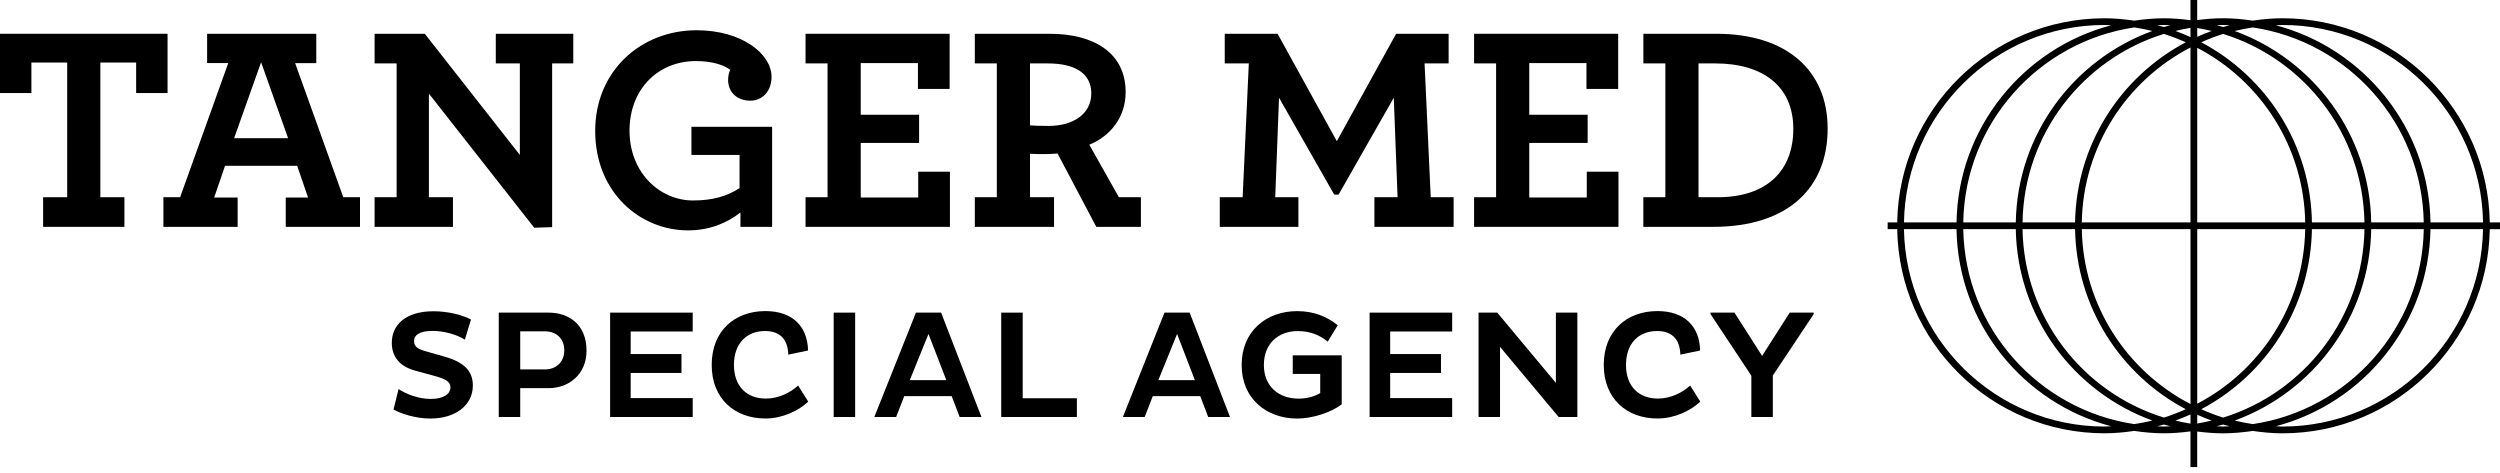
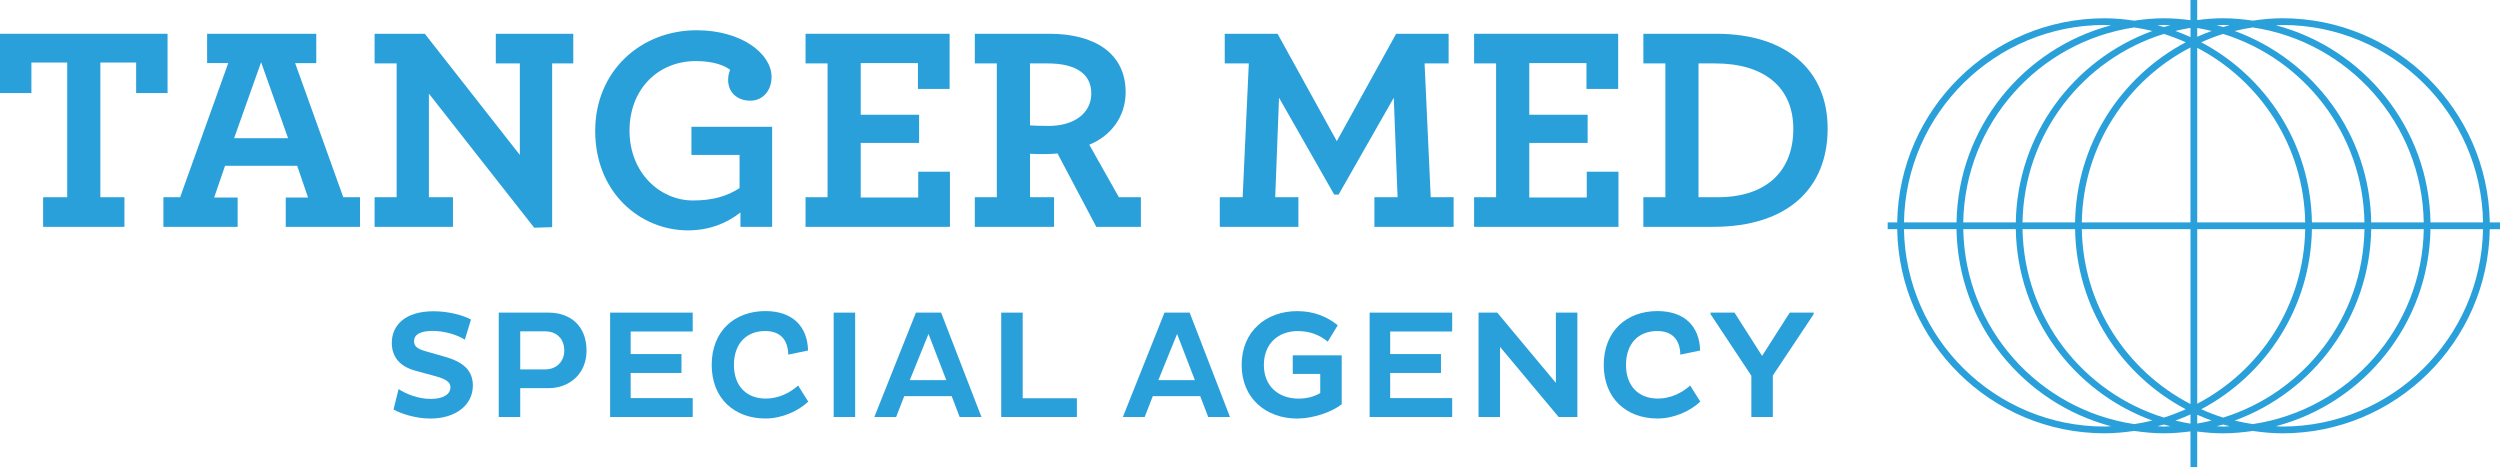
<svg xmlns="http://www.w3.org/2000/svg" width="376" height="71" viewBox="0 0 376 71" fill="none">
-   <path d="M6.486 29.663H10.107V9.404H4.723V13.995H0V5.08H25.2V13.995H20.477V9.404H15.093V29.663H18.713V34.118H6.486V29.663Z" fill="black" />
-   <path d="M43.33 20.789L39.269 9.359L35.209 20.789H43.33ZM24.575 29.663H27.091L34.329 9.49H31.151V5.08H47.568V9.494H44.39L51.628 29.663H54.144V34.118H42.977V29.704H46.331L44.695 24.94H33.844L32.212 29.704H35.742V34.118H24.575V29.663Z" fill="black" />
-   <path d="M64.507 14.081V29.663H68.124V34.118H56.34V29.663H59.652V9.535H56.34V5.08H63.89L78.185 23.304V9.535H74.568V5.08H86.221V9.535H83.043V34.163L80.347 34.25L64.507 14.081Z" fill="black" />
-   <path d="M89.518 19.687C89.518 10.727 96.316 4.55 104.787 4.55C111.54 4.55 116.041 8.08 116.041 11.569C116.041 13.686 114.672 15.142 112.863 15.142C110.878 15.142 109.509 13.908 109.509 12.009C109.509 11.438 109.641 10.863 109.818 10.509C108.979 9.847 107.302 9.186 104.652 9.186C99.004 9.186 94.68 13.378 94.68 19.646C94.68 26.046 99.312 30.151 104.212 30.151C107.257 30.151 109.374 29.486 111.228 28.294V23.304H103.99V19.071H116.127V34.118H111.363V31.956C109.333 33.547 106.731 34.648 103.463 34.648C96.316 34.645 89.518 28.997 89.518 19.687Z" fill="black" />
-   <path d="M121.154 29.663H124.463V9.535H121.154V5.08H142.823V13.374H138.059V9.49H129.453V17.258H138.232V21.496H129.453V29.704H138.101V25.824H142.868V34.118H121.154V29.663Z" fill="black" />
-   <path d="M164.131 14.04C164.131 10.994 161.619 9.539 157.6 9.539H154.908V18.853C155.438 18.894 156.141 18.939 157.732 18.939C161.484 18.935 164.131 17.082 164.131 14.04ZM146.613 29.663H149.922V9.535H146.613V5.08H157.867C164.533 5.08 169.297 7.949 169.297 13.863C169.297 17.616 167.004 20.484 163.827 21.763L168.282 29.663H171.591V34.118H164.883L159.055 23.086C158.438 23.128 157.863 23.173 157.292 23.173C156.363 23.173 155.524 23.173 154.912 23.128V29.663H158.529V34.118H146.613V29.663Z" fill="black" />
-   <path d="M183.454 29.663H186.894L187.823 9.535H184.202V5.08H192.147L201.058 21.229L209.977 5.08H217.873V9.535H214.256L215.181 29.663H218.625V34.118H206.71V29.663H210.195L209.624 14.698L201.325 29.264H200.664L192.365 14.698L191.794 29.663H195.279V34.118H183.454V29.663Z" fill="black" />
-   <path d="M221.704 29.663H225.013V9.535H221.704V5.08H243.373V13.374H238.605V9.49H230.002V17.258H238.782V21.496H230.002V29.704H238.65V25.824H243.418V34.118H221.704V29.663Z" fill="black" />
-   <path d="M258.326 29.663C265.828 29.663 269.715 25.602 269.715 19.379C269.715 13.025 265.215 9.539 257.973 9.539H255.457V29.663H258.326ZM247.163 29.663H250.472V9.535H247.163V5.08H258.153C268.655 5.08 274.878 10.55 274.878 19.334C274.878 28.204 269.009 34.118 257.619 34.118H247.159V29.663H247.163Z" fill="black" />
-   <path d="M343.277 64.153C342.946 64.153 342.626 64.115 342.295 64.104C355.508 60.622 365.314 48.7 365.543 34.46H373.447C373.176 50.877 359.757 64.153 343.277 64.153ZM334.362 64.153C334.031 64.153 333.711 64.115 333.38 64.104C333.707 64.018 334.038 63.946 334.362 63.852C334.685 63.946 335.016 64.018 335.343 64.104C335.012 64.112 334.693 64.153 334.362 64.153ZM324.465 64.104C324.792 64.018 325.123 63.946 325.447 63.852C325.766 63.946 326.101 64.018 326.428 64.104C326.101 64.115 325.778 64.153 325.447 64.153C325.116 64.153 324.792 64.112 324.465 64.104ZM316.528 64.153C300.048 64.153 286.628 50.877 286.354 34.46H294.258C294.487 48.7 304.293 60.619 317.506 64.104C317.182 64.112 316.859 64.153 316.528 64.153ZM316.528 3.756C316.859 3.756 317.178 3.794 317.509 3.805C304.297 7.287 294.491 19.21 294.261 33.449H286.358C286.628 17.033 300.048 3.756 316.528 3.756ZM325.447 3.756C325.778 3.756 326.097 3.794 326.428 3.805C326.101 3.892 325.77 3.959 325.447 4.057C325.123 3.959 324.792 3.892 324.465 3.805C324.792 3.798 325.116 3.756 325.447 3.756ZM335.343 3.805C335.016 3.892 334.685 3.959 334.362 4.057C334.042 3.959 333.707 3.892 333.38 3.805C333.707 3.794 334.031 3.756 334.362 3.756C334.693 3.756 335.012 3.798 335.343 3.805ZM356.632 33.449C356.418 20.203 347.916 8.968 336.095 4.659C336.99 4.441 337.896 4.264 338.817 4.125C353.192 6.268 364.284 18.544 364.532 33.449H356.632ZM356.632 34.46H364.536C364.287 49.365 353.195 61.641 338.821 63.785C337.9 63.645 336.99 63.472 336.099 63.251C347.916 58.942 356.418 47.707 356.632 34.46ZM331.068 61.547C340.829 56.385 347.525 46.203 347.713 34.46H355.617C355.395 47.786 346.518 59.039 334.362 62.807C333.23 62.453 332.136 62.025 331.068 61.547ZM330.463 62.378C331.169 62.698 331.895 62.984 332.628 63.251C331.914 63.424 331.196 63.574 330.463 63.698V62.378ZM329.451 62.33V63.717C328.684 63.589 327.928 63.435 327.18 63.254C327.951 62.972 328.71 62.668 329.451 62.33ZM304.188 34.46H312.091C312.279 46.207 318.976 56.389 328.737 61.547C327.669 62.025 326.571 62.453 325.443 62.803C313.287 59.039 304.41 47.786 304.188 34.46ZM303.176 34.46C303.391 47.707 311.892 58.942 323.713 63.251C322.818 63.469 321.912 63.645 320.991 63.785C306.617 61.641 295.525 49.365 295.276 34.46H303.176ZM303.176 33.449H295.273C295.521 18.544 306.613 6.268 320.987 4.125C321.909 4.264 322.818 4.437 323.71 4.659C311.888 8.968 303.391 20.206 303.176 33.449ZM328.74 6.358C318.979 11.521 312.283 21.703 312.091 33.449H304.188C304.41 20.123 313.287 8.87 325.443 5.102C326.575 5.456 327.669 5.884 328.74 6.358ZM329.451 5.58C328.71 5.241 327.951 4.937 327.18 4.655C327.928 4.471 328.684 4.316 329.451 4.192V5.58ZM330.463 5.531V4.211C331.196 4.335 331.914 4.482 332.628 4.659C331.895 4.926 331.169 5.208 330.463 5.531ZM330.463 33.449V7.189C339.972 12.16 346.51 22.037 346.702 33.449H330.463ZM330.463 34.46H346.702C346.51 45.868 339.972 55.746 330.463 60.72V34.46ZM313.103 33.449C313.294 22 319.882 12.092 329.447 7.14V33.449H313.103ZM329.451 34.46V60.769C319.886 55.817 313.298 45.91 313.106 34.46H329.451ZM347.713 33.449C347.525 21.703 340.829 11.521 331.064 6.358C332.136 5.884 333.23 5.452 334.358 5.102C346.514 8.866 355.395 20.123 355.613 33.449H347.713ZM343.277 3.756C359.757 3.756 373.176 17.033 373.451 33.449H365.547C365.318 19.21 355.512 7.291 342.299 3.805C342.626 3.798 342.946 3.756 343.277 3.756ZM376 33.449H374.462C374.188 16.473 360.317 2.745 343.277 2.745C341.761 2.745 340.28 2.891 338.817 3.102C337.358 2.891 335.877 2.745 334.358 2.745C333.034 2.745 331.741 2.854 330.459 3.016V0H329.447V3.034C328.135 2.865 326.804 2.749 325.443 2.749C323.924 2.749 322.446 2.895 320.984 3.106C319.525 2.895 318.043 2.749 316.524 2.749C299.484 2.749 285.613 16.476 285.339 33.453H283.906V34.464H285.339C285.613 51.441 299.484 65.168 316.524 65.168C318.04 65.168 319.521 65.022 320.984 64.811C322.442 65.022 323.924 65.168 325.443 65.168C326.804 65.168 328.135 65.052 329.447 64.882V70.248H330.459V64.901C331.737 65.063 333.034 65.172 334.358 65.172C335.873 65.172 337.355 65.025 338.817 64.815C340.276 65.025 341.758 65.172 343.277 65.172C360.317 65.172 374.188 51.444 374.462 34.468H376V33.449Z" fill="black" />
-   <path d="M62.529 55.768C60.149 55.144 58.927 53.689 58.927 51.565C58.927 48.959 60.889 46.812 65.206 46.812C67.469 46.812 69.639 47.414 70.838 48.057L69.913 51.083C68.759 50.343 66.796 49.767 65.089 49.767C63.104 49.767 62.273 50.392 62.273 51.294C62.273 52.147 62.852 52.493 63.984 52.817L66.89 53.648C69.729 54.456 71.117 55.749 71.117 57.987C71.117 60.942 68.507 62.95 64.725 62.95C62.439 62.95 60.201 62.168 59.186 61.589L59.946 58.521C61.078 59.258 62.901 59.998 64.792 59.998C66.684 59.998 67.748 59.28 67.748 58.246C67.748 57.389 66.917 56.979 65.51 56.584L62.529 55.768Z" fill="black" />
-   <path d="M78.242 49.835V55.558H82.005C83.6 55.558 84.867 54.471 84.867 52.719C84.867 50.85 83.6 49.835 82.005 49.835H78.242ZM75.012 47.019H82.513C85.585 47.019 88.213 48.82 88.213 52.745C88.213 56.276 85.581 58.378 82.513 58.378H78.242V62.717H75.012V47.019Z" fill="black" />
-   <path d="M91.763 62.717V47.019H104.182V49.858H94.853V53.249H102.494V56.092H94.853V59.874H104.182V62.717H91.763Z" fill="black" />
-   <path d="M121.56 60.404C120.15 61.743 117.725 62.942 115.116 62.942C110.476 62.942 107.039 59.942 107.039 54.888C107.039 49.786 110.476 46.786 115.116 46.786C119.158 46.786 121.44 49.045 121.534 52.715L118.556 53.339C118.511 51.147 117.402 49.786 115.07 49.786C112.303 49.786 110.385 51.632 110.385 54.888C110.385 58.096 112.303 59.946 115.187 59.946C117.127 59.946 118.879 59.043 120.034 57.983L121.56 60.404Z" fill="black" />
-   <path d="M128.615 47.019H125.385V62.717H128.615V47.019Z" fill="black" />
-   <path d="M136.831 57.174H142.324L139.647 50.226L136.831 57.174ZM137.756 47.019H141.542L147.611 62.717H144.332L143.132 59.577H136L134.778 62.717H131.499L137.756 47.019Z" fill="black" />
-   <path d="M150.584 62.717V47.019H153.814V59.897H161.962V62.717H150.584Z" fill="black" />
-   <path d="M174.216 57.174H179.71L177.033 50.226L174.216 57.174ZM175.137 47.019H178.924L184.992 62.717H181.714L180.514 59.577H173.382L172.16 62.717H168.881L175.137 47.019Z" fill="black" />
-   <path d="M201.792 53.437V60.803C200.34 61.957 197.501 62.95 195.099 62.95C190.459 62.95 186.744 59.949 186.744 54.896C186.744 49.794 190.459 46.793 195.099 46.793C197.637 46.793 199.622 47.647 201.194 48.917L199.69 51.388C198.468 50.369 197.013 49.794 195.167 49.794C192.301 49.794 190.087 51.64 190.087 54.896C190.087 58.103 192.305 59.953 195.306 59.953C196.554 59.953 197.708 59.63 198.562 59.122V56.238H194.43V53.444H201.792V53.437Z" fill="black" />
-   <path d="M205.991 62.717V47.019H218.407V49.858H209.082V53.249H216.722V56.092H209.082V59.874H218.407V62.717H205.991Z" fill="black" />
-   <path d="M225.603 52.166V62.717H222.373V47.019H225.186L234.006 57.588V47.019H237.236V62.717H234.42L225.603 52.166Z" fill="black" />
-   <path d="M255.721 60.404C254.315 61.743 251.89 62.942 249.281 62.942C244.644 62.942 241.204 59.942 241.204 54.888C241.204 49.786 244.644 46.786 249.281 46.786C253.323 46.786 255.605 49.045 255.699 52.715L252.721 53.339C252.676 51.147 251.567 49.786 249.235 49.786C246.464 49.786 244.551 51.632 244.551 54.888C244.551 58.096 246.464 59.946 249.352 59.946C251.288 59.946 253.044 59.043 254.199 57.983L255.721 60.404Z" fill="black" />
-   <path d="M263.403 56.505L257.267 47.248V47.019H260.865L265.02 53.527L269.175 47.019H272.777V47.248L266.633 56.483V62.717H263.403V56.505Z" fill="black" />
+   <path d="M6.486 29.663H10.107V9.404H4.723V13.995H0V5.08H25.2V13.995H20.477V9.404H15.093V29.663H18.713V34.118H6.486V29.663Z" fill="#29A0DA" />
+   <path d="M43.33 20.789L39.269 9.359L35.209 20.789H43.33ZM24.575 29.663H27.091L34.329 9.49H31.151V5.08H47.568V9.494H44.39L51.628 29.663H54.144V34.118H42.977V29.704H46.331L44.695 24.94H33.844L32.212 29.704H35.742V34.118H24.575V29.663Z" fill="#29A0DA" />
+   <path d="M64.507 14.081V29.663H68.124V34.118H56.34V29.663H59.652V9.535H56.34V5.08H63.89L78.185 23.304V9.535H74.568V5.08H86.221V9.535H83.043V34.163L80.347 34.25L64.507 14.081Z" fill="#29A0DA" />
+   <path d="M89.518 19.687C89.518 10.727 96.316 4.55 104.787 4.55C111.54 4.55 116.041 8.08 116.041 11.569C116.041 13.686 114.672 15.142 112.863 15.142C110.878 15.142 109.509 13.908 109.509 12.009C109.509 11.438 109.641 10.863 109.818 10.509C108.979 9.847 107.302 9.186 104.652 9.186C99.004 9.186 94.68 13.378 94.68 19.646C94.68 26.046 99.312 30.151 104.212 30.151C107.257 30.151 109.374 29.486 111.228 28.294V23.304H103.99V19.071H116.127V34.118H111.363V31.956C109.333 33.547 106.731 34.648 103.463 34.648C96.316 34.645 89.518 28.997 89.518 19.687Z" fill="#29A0DA" />
+   <path d="M121.154 29.663H124.463V9.535H121.154V5.08H142.823V13.374H138.059V9.49H129.453V17.258H138.232V21.496H129.453V29.704H138.101V25.824H142.868V34.118H121.154V29.663Z" fill="#29A0DA" />
+   <path d="M164.131 14.04C164.131 10.994 161.619 9.539 157.6 9.539H154.908V18.853C155.438 18.894 156.141 18.939 157.732 18.939C161.484 18.935 164.131 17.082 164.131 14.04ZM146.613 29.663H149.922V9.535H146.613V5.08H157.867C164.533 5.08 169.297 7.949 169.297 13.863C169.297 17.616 167.004 20.484 163.827 21.763L168.282 29.663H171.591V34.118H164.883L159.055 23.086C158.438 23.128 157.863 23.173 157.292 23.173C156.363 23.173 155.524 23.173 154.912 23.128V29.663H158.529V34.118H146.613V29.663Z" fill="#29A0DA" />
+   <path d="M183.454 29.663H186.894L187.823 9.535H184.202V5.08H192.147L201.058 21.229L209.977 5.08H217.873V9.535H214.256L215.181 29.663H218.625V34.118H206.71V29.663H210.195L209.624 14.698L201.325 29.264H200.664L192.365 14.698L191.794 29.663H195.279V34.118H183.454V29.663Z" fill="#29A0DA" />
+   <path d="M221.704 29.663H225.013V9.535H221.704V5.08H243.373V13.374H238.605V9.49H230.002V17.258H238.782V21.496H230.002V29.704H238.65V25.824H243.418V34.118H221.704V29.663Z" fill="#29A0DA" />
+   <path d="M258.326 29.663C265.828 29.663 269.715 25.602 269.715 19.379C269.715 13.025 265.215 9.539 257.973 9.539H255.457V29.663H258.326ZM247.163 29.663H250.472V9.535H247.163V5.08H258.153C268.655 5.08 274.878 10.55 274.878 19.334C274.878 28.204 269.009 34.118 257.619 34.118H247.159V29.663H247.163Z" fill="#29A0DA" />
+   <path d="M343.277 64.153C342.946 64.153 342.626 64.115 342.295 64.104C355.508 60.622 365.314 48.7 365.543 34.46H373.447C373.176 50.877 359.757 64.153 343.277 64.153ZM334.362 64.153C334.031 64.153 333.711 64.115 333.38 64.104C333.707 64.018 334.038 63.946 334.362 63.852C334.685 63.946 335.016 64.018 335.343 64.104C335.012 64.112 334.693 64.153 334.362 64.153ZM324.465 64.104C324.792 64.018 325.123 63.946 325.447 63.852C325.766 63.946 326.101 64.018 326.428 64.104C326.101 64.115 325.778 64.153 325.447 64.153C325.116 64.153 324.792 64.112 324.465 64.104ZM316.528 64.153C300.048 64.153 286.628 50.877 286.354 34.46H294.258C294.487 48.7 304.293 60.619 317.506 64.104C317.182 64.112 316.859 64.153 316.528 64.153ZM316.528 3.756C316.859 3.756 317.178 3.794 317.509 3.805C304.297 7.287 294.491 19.21 294.261 33.449H286.358C286.628 17.033 300.048 3.756 316.528 3.756ZM325.447 3.756C325.778 3.756 326.097 3.794 326.428 3.805C326.101 3.892 325.77 3.959 325.447 4.057C325.123 3.959 324.792 3.892 324.465 3.805C324.792 3.798 325.116 3.756 325.447 3.756ZM335.343 3.805C335.016 3.892 334.685 3.959 334.362 4.057C334.042 3.959 333.707 3.892 333.38 3.805C333.707 3.794 334.031 3.756 334.362 3.756C334.693 3.756 335.012 3.798 335.343 3.805ZM356.632 33.449C356.418 20.203 347.916 8.968 336.095 4.659C336.99 4.441 337.896 4.264 338.817 4.125C353.192 6.268 364.284 18.544 364.532 33.449H356.632ZM356.632 34.46H364.536C364.287 49.365 353.195 61.641 338.821 63.785C337.9 63.645 336.99 63.472 336.099 63.251C347.916 58.942 356.418 47.707 356.632 34.46ZM331.068 61.547C340.829 56.385 347.525 46.203 347.713 34.46H355.617C355.395 47.786 346.518 59.039 334.362 62.807C333.23 62.453 332.136 62.025 331.068 61.547ZM330.463 62.378C331.169 62.698 331.895 62.984 332.628 63.251C331.914 63.424 331.196 63.574 330.463 63.698V62.378ZM329.451 62.33V63.717C328.684 63.589 327.928 63.435 327.18 63.254C327.951 62.972 328.71 62.668 329.451 62.33ZM304.188 34.46H312.091C312.279 46.207 318.976 56.389 328.737 61.547C327.669 62.025 326.571 62.453 325.443 62.803C313.287 59.039 304.41 47.786 304.188 34.46ZM303.176 34.46C303.391 47.707 311.892 58.942 323.713 63.251C322.818 63.469 321.912 63.645 320.991 63.785C306.617 61.641 295.525 49.365 295.276 34.46H303.176ZM303.176 33.449H295.273C295.521 18.544 306.613 6.268 320.987 4.125C321.909 4.264 322.818 4.437 323.71 4.659C311.888 8.968 303.391 20.206 303.176 33.449ZM328.74 6.358C318.979 11.521 312.283 21.703 312.091 33.449H304.188C304.41 20.123 313.287 8.87 325.443 5.102C326.575 5.456 327.669 5.884 328.74 6.358ZM329.451 5.58C328.71 5.241 327.951 4.937 327.18 4.655C327.928 4.471 328.684 4.316 329.451 4.192V5.58ZM330.463 5.531V4.211C331.196 4.335 331.914 4.482 332.628 4.659C331.895 4.926 331.169 5.208 330.463 5.531ZM330.463 33.449V7.189C339.972 12.16 346.51 22.037 346.702 33.449H330.463ZM330.463 34.46H346.702C346.51 45.868 339.972 55.746 330.463 60.72V34.46ZM313.103 33.449C313.294 22 319.882 12.092 329.447 7.14V33.449H313.103ZM329.451 34.46V60.769C319.886 55.817 313.298 45.91 313.106 34.46H329.451ZM347.713 33.449C347.525 21.703 340.829 11.521 331.064 6.358C332.136 5.884 333.23 5.452 334.358 5.102C346.514 8.866 355.395 20.123 355.613 33.449H347.713ZM343.277 3.756C359.757 3.756 373.176 17.033 373.451 33.449H365.547C365.318 19.21 355.512 7.291 342.299 3.805C342.626 3.798 342.946 3.756 343.277 3.756ZM376 33.449H374.462C374.188 16.473 360.317 2.745 343.277 2.745C341.761 2.745 340.28 2.891 338.817 3.102C337.358 2.891 335.877 2.745 334.358 2.745C333.034 2.745 331.741 2.854 330.459 3.016V0H329.447V3.034C328.135 2.865 326.804 2.749 325.443 2.749C323.924 2.749 322.446 2.895 320.984 3.106C319.525 2.895 318.043 2.749 316.524 2.749C299.484 2.749 285.613 16.476 285.339 33.453H283.906V34.464H285.339C285.613 51.441 299.484 65.168 316.524 65.168C318.04 65.168 319.521 65.022 320.984 64.811C322.442 65.022 323.924 65.168 325.443 65.168C326.804 65.168 328.135 65.052 329.447 64.882V70.248H330.459V64.901C331.737 65.063 333.034 65.172 334.358 65.172C335.873 65.172 337.355 65.025 338.817 64.815C340.276 65.025 341.758 65.172 343.277 65.172C360.317 65.172 374.188 51.444 374.462 34.468H376V33.449Z" fill="#29A0DA" />
+   <path d="M62.529 55.768C60.149 55.144 58.927 53.689 58.927 51.565C58.927 48.959 60.889 46.812 65.206 46.812C67.469 46.812 69.639 47.414 70.838 48.057L69.913 51.083C68.759 50.343 66.796 49.767 65.089 49.767C63.104 49.767 62.273 50.392 62.273 51.294C62.273 52.147 62.852 52.493 63.984 52.817L66.89 53.648C69.729 54.456 71.117 55.749 71.117 57.987C71.117 60.942 68.507 62.95 64.725 62.95C62.439 62.95 60.201 62.168 59.186 61.589L59.946 58.521C61.078 59.258 62.901 59.998 64.792 59.998C66.684 59.998 67.748 59.28 67.748 58.246C67.748 57.389 66.917 56.979 65.51 56.584L62.529 55.768Z" fill="#29A0DA" />
+   <path d="M78.242 49.835V55.558H82.005C83.6 55.558 84.867 54.471 84.867 52.719C84.867 50.85 83.6 49.835 82.005 49.835H78.242ZM75.012 47.019H82.513C85.585 47.019 88.213 48.82 88.213 52.745C88.213 56.276 85.581 58.378 82.513 58.378H78.242V62.717H75.012V47.019Z" fill="#29A0DA" />
+   <path d="M91.763 62.717V47.019H104.182V49.858H94.853V53.249H102.494V56.092H94.853V59.874H104.182V62.717H91.763Z" fill="#29A0DA" />
+   <path d="M121.56 60.404C120.15 61.743 117.725 62.942 115.116 62.942C110.476 62.942 107.039 59.942 107.039 54.888C107.039 49.786 110.476 46.786 115.116 46.786C119.158 46.786 121.44 49.045 121.534 52.715L118.556 53.339C118.511 51.147 117.402 49.786 115.07 49.786C112.303 49.786 110.385 51.632 110.385 54.888C110.385 58.096 112.303 59.946 115.187 59.946C117.127 59.946 118.879 59.043 120.034 57.983L121.56 60.404Z" fill="#29A0DA" />
+   <path d="M128.615 47.019H125.385V62.717H128.615V47.019Z" fill="#29A0DA" />
+   <path d="M136.831 57.174H142.324L139.647 50.226L136.831 57.174ZM137.756 47.019H141.542L147.611 62.717H144.332L143.132 59.577H136L134.778 62.717H131.499L137.756 47.019Z" fill="#29A0DA" />
+   <path d="M150.584 62.717V47.019H153.814V59.897H161.962V62.717H150.584Z" fill="#29A0DA" />
+   <path d="M174.216 57.174H179.71L177.033 50.226L174.216 57.174ZM175.137 47.019H178.924L184.992 62.717H181.714L180.514 59.577H173.382L172.16 62.717H168.881L175.137 47.019Z" fill="#29A0DA" />
+   <path d="M201.792 53.437V60.803C200.34 61.957 197.501 62.95 195.099 62.95C190.459 62.95 186.744 59.949 186.744 54.896C186.744 49.794 190.459 46.793 195.099 46.793C197.637 46.793 199.622 47.647 201.194 48.917L199.69 51.388C198.468 50.369 197.013 49.794 195.167 49.794C192.301 49.794 190.087 51.64 190.087 54.896C190.087 58.103 192.305 59.953 195.306 59.953C196.554 59.953 197.708 59.63 198.562 59.122V56.238H194.43V53.444H201.792V53.437Z" fill="#29A0DA" />
+   <path d="M205.991 62.717V47.019H218.407V49.858H209.082V53.249H216.722V56.092H209.082V59.874H218.407V62.717H205.991Z" fill="#29A0DA" />
+   <path d="M225.603 52.166V62.717H222.373V47.019H225.186L234.006 57.588V47.019H237.236V62.717H234.42L225.603 52.166Z" fill="#29A0DA" />
+   <path d="M255.721 60.404C254.315 61.743 251.89 62.942 249.281 62.942C244.644 62.942 241.204 59.942 241.204 54.888C241.204 49.786 244.644 46.786 249.281 46.786C253.323 46.786 255.605 49.045 255.699 52.715L252.721 53.339C252.676 51.147 251.567 49.786 249.235 49.786C246.464 49.786 244.551 51.632 244.551 54.888C244.551 58.096 246.464 59.946 249.352 59.946C251.288 59.946 253.044 59.043 254.199 57.983L255.721 60.404Z" fill="#29A0DA" />
+   <path d="M263.403 56.505L257.267 47.248V47.019H260.865L265.02 53.527L269.175 47.019H272.777V47.248L266.633 56.483V62.717H263.403V56.505Z" fill="#29A0DA" />
</svg>
